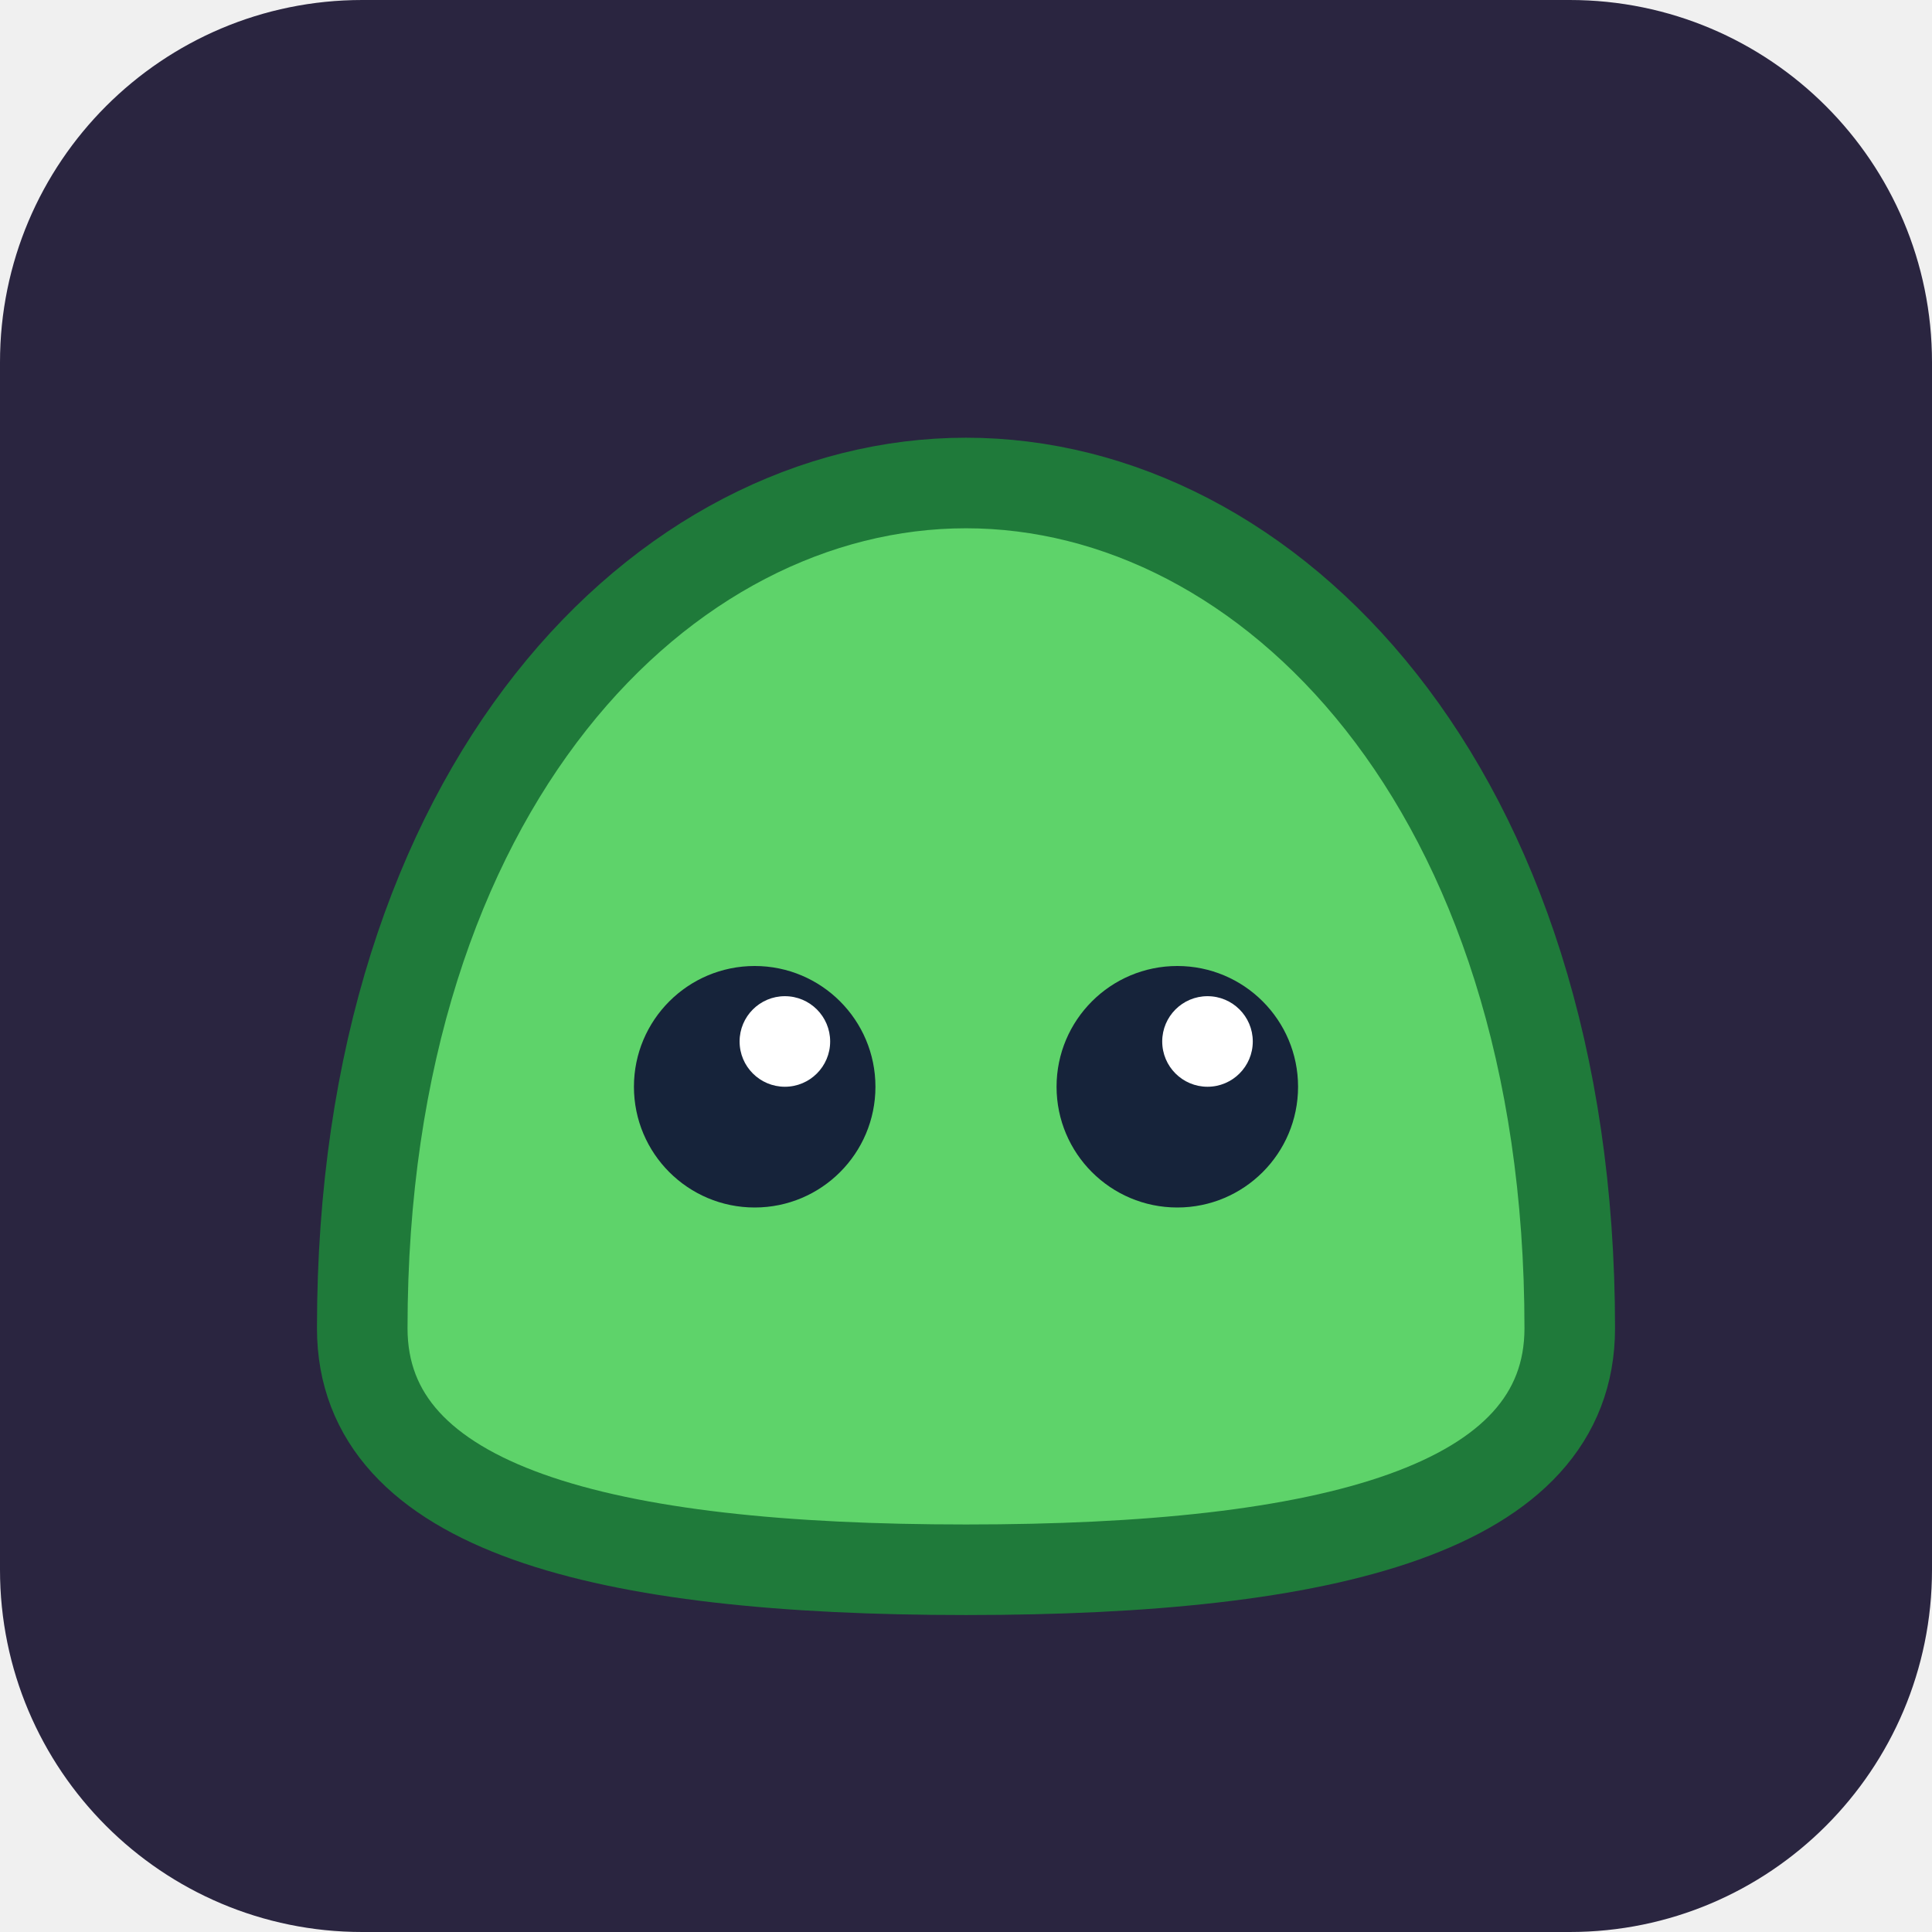
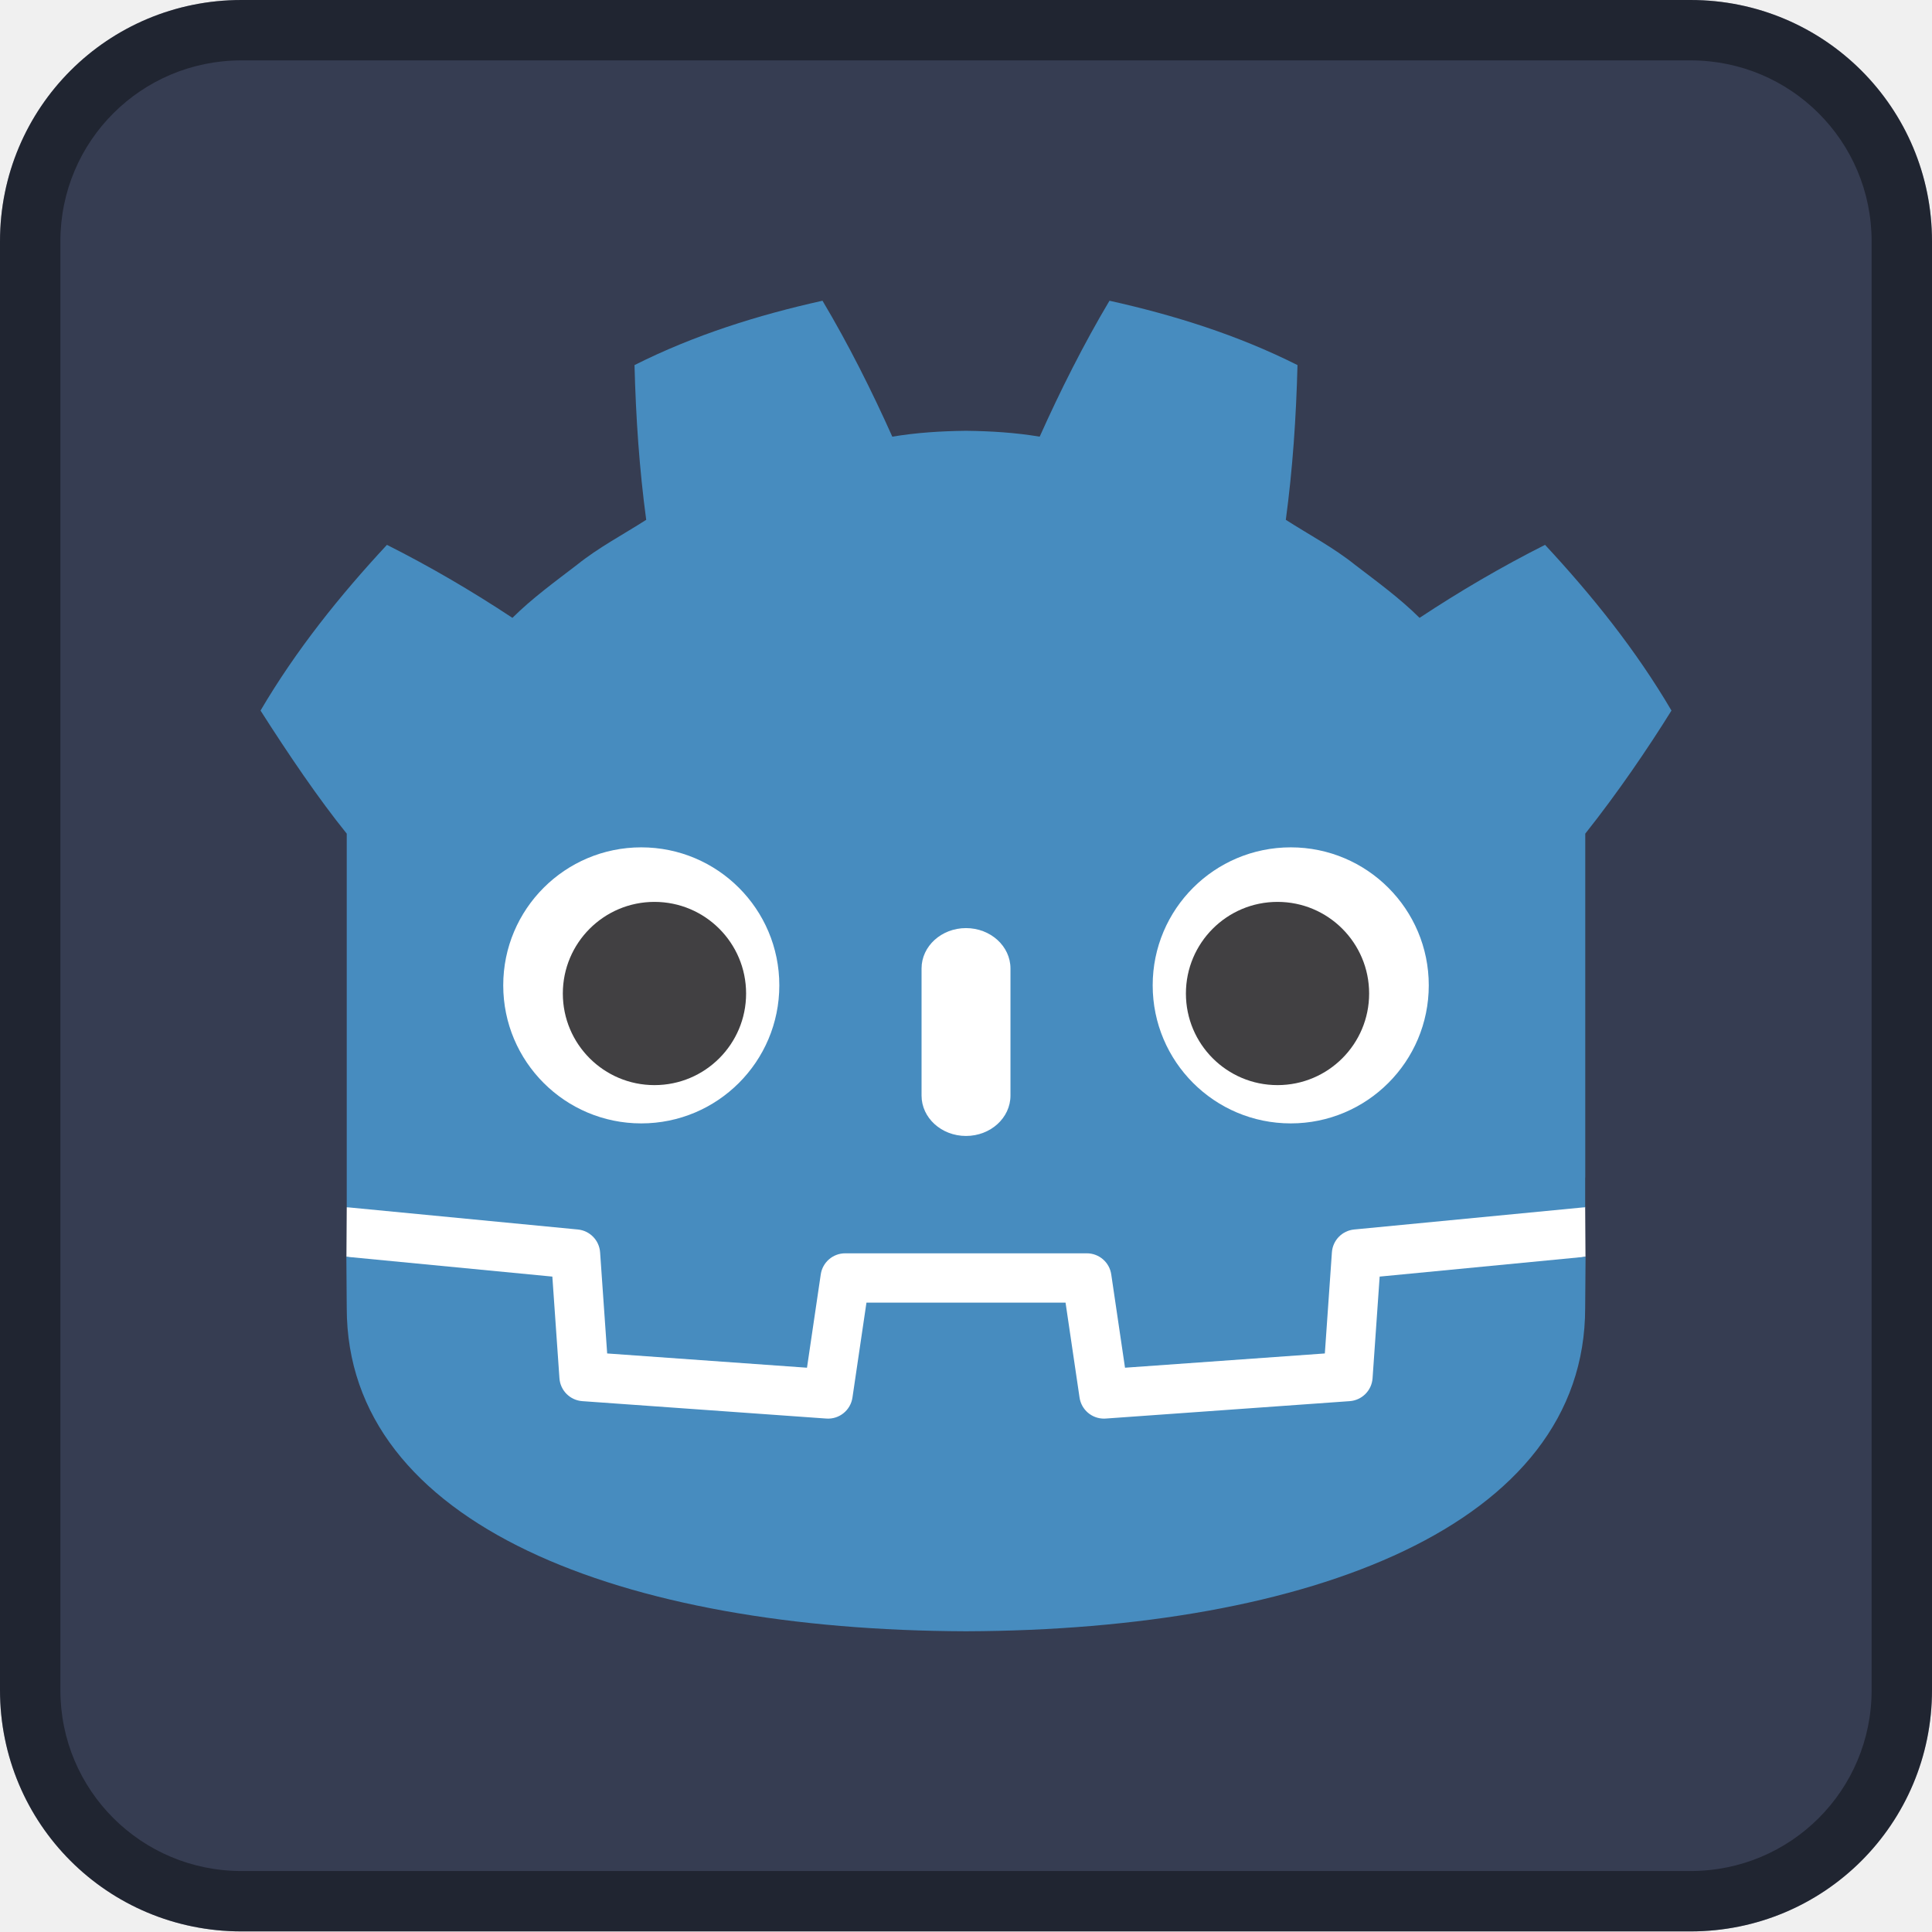
- <svg xmlns="http://www.w3.org/2000/svg" width="128" height="128" viewBox="0 0 128 128">
-   <rect width="128" height="128" rx="24" fill="#2a2540" />
-   <path d="M24 88 C24 52 44 32 64 32 C84 32 104 52 104 88 C104 100 88 104 64 104 C40 104 24 100 24 88 Z" fill="#5ed36a" stroke="#1f7a3a" stroke-width="6" />
-   <circle cx="50" cy="72" r="8" fill="#16233a" />
-   <circle cx="78" cy="72" r="8" fill="#16233a" />
-   <circle cx="52" cy="69" r="3" fill="#ffffff" />
-   <circle cx="80" cy="69" r="3" fill="#ffffff" />
+ <svg xmlns="http://www.w3.org/2000/svg" height="128" width="128">
+   <g transform="translate(32 32)">
+     <path d="m-16-32c-8.86 0-16 7.13-16 15.99v95.98c0 8.86 7.13 15.99 16 15.99h96c8.86 0 16-7.13 16-15.99v-95.98c0-8.85-7.14-15.99-16-15.99z" fill="#363d52" />
+     <path d="m-16-32c-8.86 0-16 7.13-16 15.99v95.98c0 8.86 7.13 15.99 16 15.99h96c8.86 0 16-7.13 16-15.99v-95.98c0-8.85-7.14-15.99-16-15.99zm0 4h96c6.64 0 12 5.35 12 11.99v95.98c0 6.64-5.35 11.99-12 11.99h-96c-6.64 0-12-5.35-12-11.99v-95.98c0-6.64 5.36-11.99 12-11.99z" fill-opacity=".4" />
+   </g>
+   <g stroke-width="9.927" transform="matrix(.1007308 0 0 .1007308 12.42592 2.256365)">
+     <path d="m0 0s-.325 1.994-.515 1.976l-36.182-3.491c-2.879-.278-5.115-2.574-5.317-5.459l-.994-14.247-27.992-1.997-1.904 12.912c-.424 2.872-2.932 5.037-5.835 5.037h-38.188c-2.902 0-5.41-2.165-5.834-5.037l-1.905-12.912-27.992 1.997-.994 14.247c-.202 2.886-2.438 5.182-5.317 5.46l-36.2 3.49c-.187.018-.324-1.978-.511-1.978l-.049-7.83 30.658-4.944 1.004-14.374c.203-2.91 2.551-5.263 5.463-5.472l38.551-2.75c.146-.01.29-.016.434-.016 2.897 0 5.401 2.166 5.825 5.038l1.959 13.286h28.005l1.959-13.286c.423-2.871 2.93-5.037 5.831-5.037.142 0 .284.005.423.015l38.556 2.75c2.911.209 5.26 2.562 5.463 5.472l1.003 14.374 30.645 4.966z" fill="#fff" transform="matrix(4.162611 0 0 -4.162611 919.2406 771.6719)" />
+     <path d="m0 0v-47.514-6.035-5.492c.108-.001.216-.005.323-.015l36.196-3.49c1.896-.183 3.382-1.709 3.514-3.609l1.116-15.978 31.574-2.253 2.175 14.747c.282 1.912 1.922 3.329 3.856 3.329h38.188c1.933 0 3.573-1.417 3.855-3.329l2.175-14.747 31.575 2.253 1.115 15.978c.133 1.9 1.618 3.425 3.514 3.609l36.182 3.49c.107.01.214.014.322.015v4.711l.015.005v54.325c5.097 6.416 9.923 13.494 13.621 19.449-5.651 9.62-12.575 18.217-19.976 26.182-6.864-3.455-13.531-7.369-19.828-11.534-3.151 3.132-6.7 5.694-10.186 8.372-3.425 2.751-7.285 4.768-10.946 7.118 1.09 8.117 1.629 16.108 1.846 24.448-9.446 4.754-19.519 7.906-29.708 10.17-4.068-6.837-7.788-14.241-11.028-21.479-3.842.642-7.702.88-11.567.926v.006c-.027 0-.052-.006-.075-.006-.024 0-.049.006-.073.006v-.006c-3.872-.046-7.729-.284-11.572-.926-3.238 7.238-6.956 14.642-11.03 21.479-10.184-2.264-20.258-5.416-29.703-10.17.216-8.34.755-16.331 1.848-24.448-3.668-2.35-7.523-4.367-10.949-7.118-3.481-2.678-7.036-5.24-10.188-8.372-6.297 4.165-12.962 8.079-19.828 11.534-7.401-7.965-14.321-16.562-19.974-26.182 4.443-6.974 9.208-13.983 13.621-19.449z" fill="#478cbf" transform="matrix(4.162611 0 0 -4.162611 104.6989 525.907)" />
+     <path d="m0 0-1.121-16.063c-.135-1.936-1.675-3.477-3.611-3.616l-38.555-2.751c-.094-.007-.188-.01-.281-.01-1.916 0-3.569 1.406-3.852 3.33l-2.211 14.994h-31.459l-2.211-14.994c-.297-2.018-2.101-3.469-4.133-3.32l-38.555 2.751c-1.936.139-3.476 1.68-3.611 3.616l-1.121 16.063-32.547 3.138c.015-3.498.06-7.33.06-8.093 0-34.374 43.605-50.896 97.781-51.086h.066.067c54.176.19 97.766 16.712 97.766 51.086 0 .777.047 4.593.063 8.093z" fill="#478cbf" transform="matrix(4.162611 0 0 -4.162611 784.0714 817.2428)" />
+     <path d="m0 0c0-12.052-9.765-21.815-21.813-21.815-12.042 0-21.81 9.763-21.81 21.815 0 12.044 9.768 21.802 21.81 21.802 12.048 0 21.813-9.758 21.813-21.802" fill="#fff" transform="matrix(4.162611 0 0 -4.162611 389.2148 625.671)" />
+     <path d="m0 0c0-7.994-6.479-14.473-14.479-14.473-7.996 0-14.479 6.479-14.479 14.473s6.483 14.479 14.479 14.479c8 0 14.479-6.485 14.479-14.479" fill="#414042" transform="matrix(4.162611 0 0 -4.162611 367.3669 631.0568)" />
+     <path d="m0 0c-3.878 0-7.021 2.858-7.021 6.381v20.081c0 3.52 3.143 6.381 7.021 6.381s7.028-2.861 7.028-6.381v-20.081c0-3.523-3.15-6.381-7.028-6.381" fill="#fff" transform="matrix(4.162611 0 0 -4.162611 511.9934 724.7395)" />
+     <path d="m0 0c0-12.052 9.765-21.815 21.815-21.815 12.041 0 21.808 9.763 21.808 21.815 0 12.044-9.767 21.802-21.808 21.802-12.05 0-21.815-9.758-21.815-21.802" fill="#fff" transform="matrix(4.162611 0 0 -4.162611 634.7871 625.671)" />
+     <path d="m0 0c0-7.994 6.477-14.473 14.471-14.473 8.002 0 14.479 6.479 14.479 14.473s-6.477 14.479-14.479 14.479c-7.994 0-14.471-6.485-14.471-14.479" fill="#414042" transform="matrix(4.162611 0 0 -4.162611 656.6406 631.0568)" />
+   </g>
</svg>
